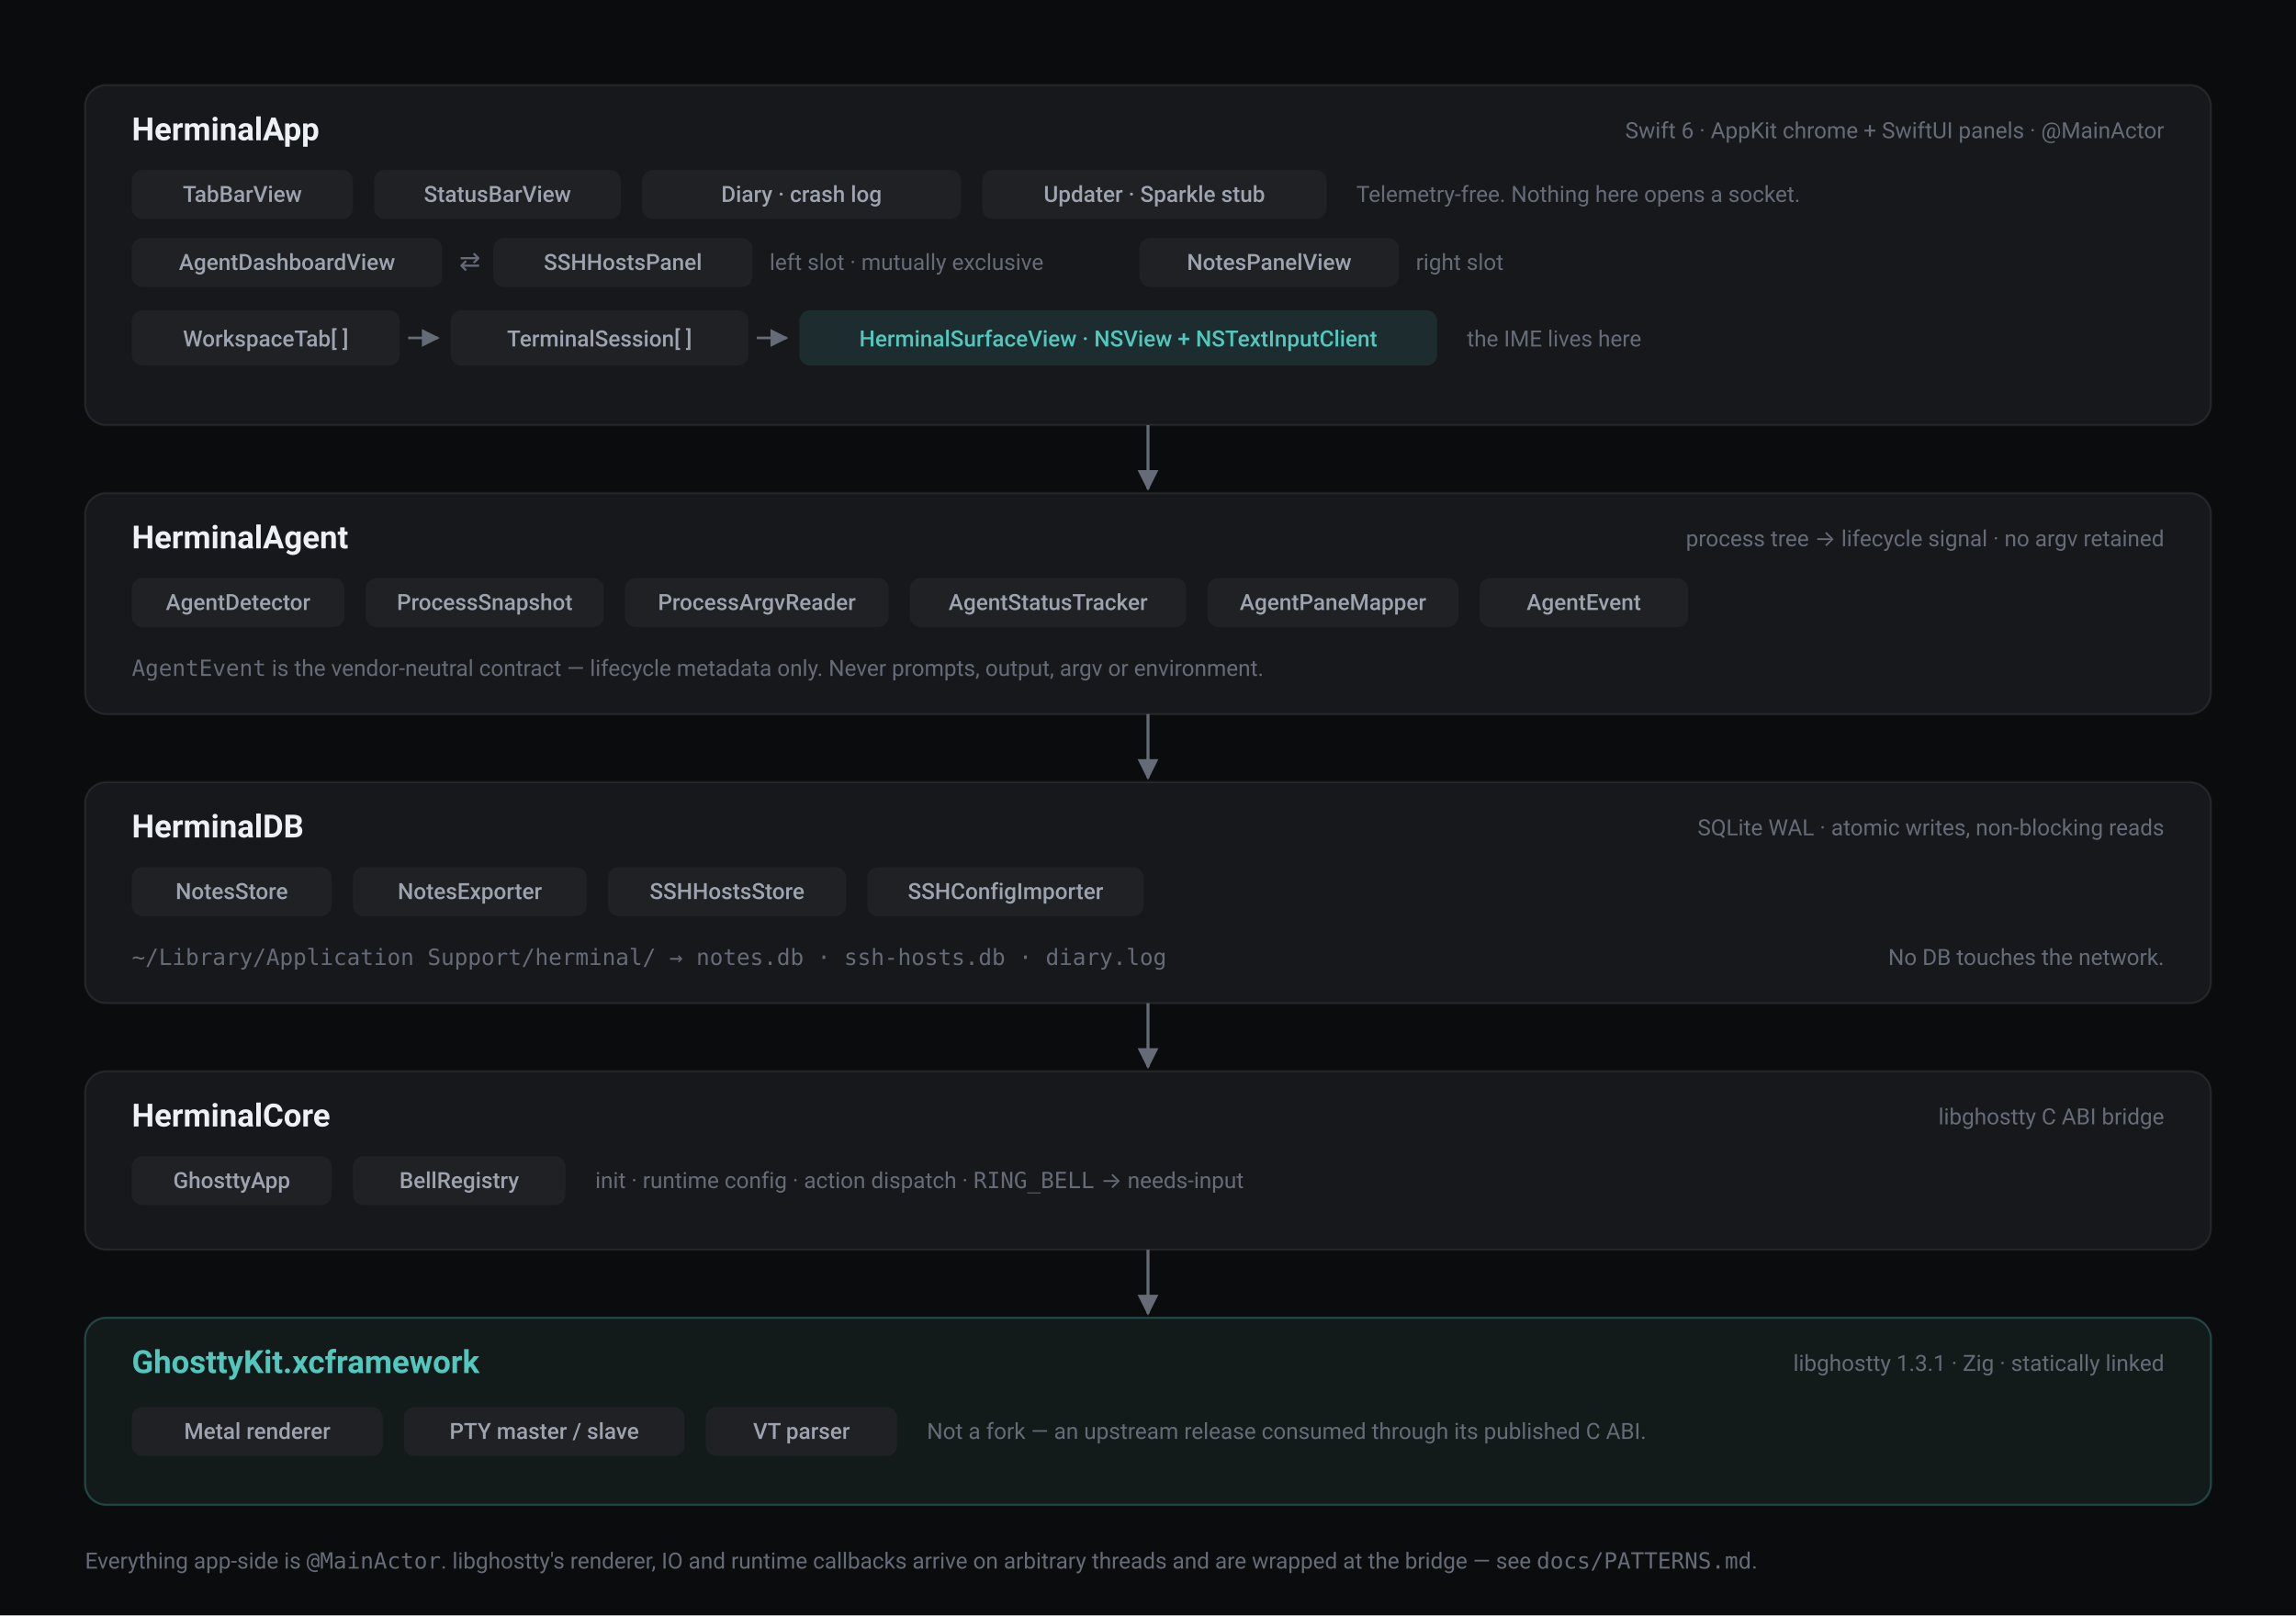
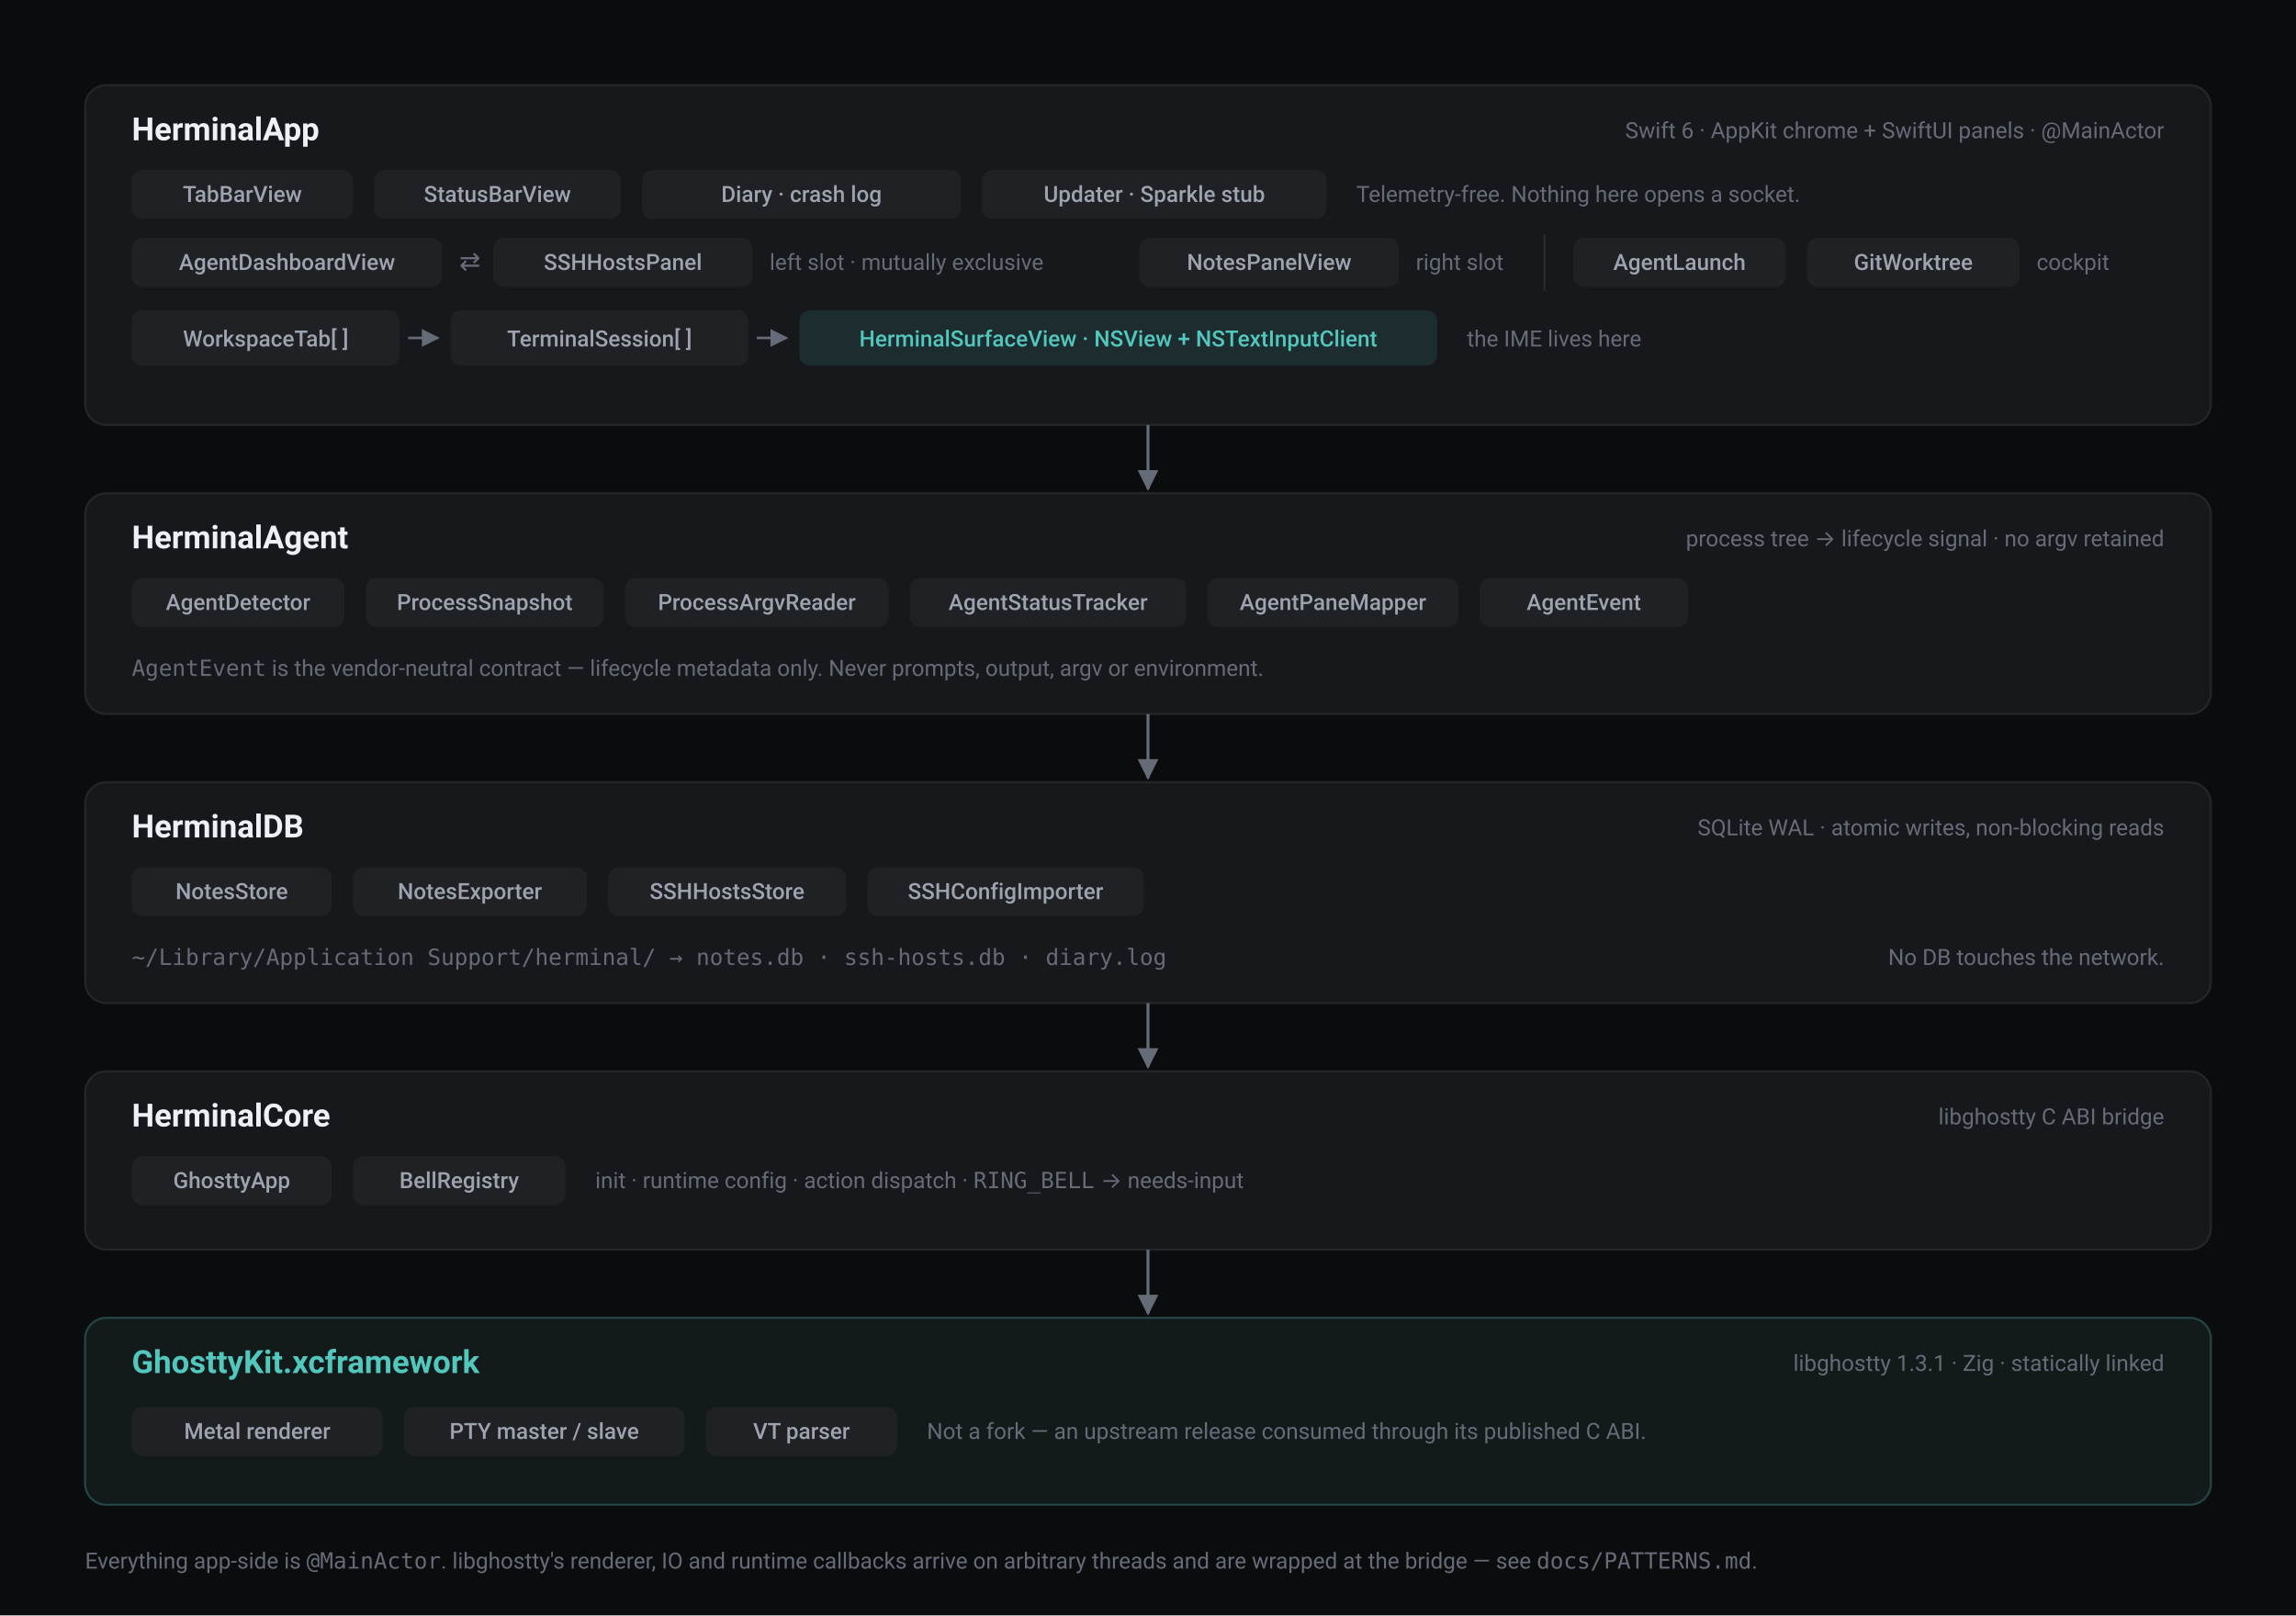
<svg xmlns="http://www.w3.org/2000/svg" viewBox="0 0 1080 760" width="1080" height="760" role="img" aria-label="herminal module stack: HerminalApp, HerminalAgent, HerminalDB, HerminalCore, GhosttyKit.xcframework">
  <style>
    .ui   { font-family: -apple-system, BlinkMacSystemFont, "SF Pro Text", "Segoe UI", Roboto, system-ui, sans-serif; }
    .mono { font-family: ui-monospace, "SF Mono", SFMono-Regular, Menlo, Consolas, monospace; }
    .t1 { fill: #EDF0F5; }
    .t2 { fill: #9EA3B0; }
    .t3 { fill: #666B78; }
    .ac { fill: #52C7BD; }
    .layer  { fill: #17181B; stroke: #FFFFFF; stroke-opacity: 0.08; }
    .vendor { fill: #131A1A; stroke: #52C7BD; stroke-opacity: 0.28; }
    .chip   { fill: #1F2124; }
    .chip-ac{ fill: #52C7BD; fill-opacity: 0.12; }
    .name  { font-size: 15px; font-weight: 700; }
    .badge { font-size: 10.5px; }
    .cn    { font-size: 10.5px; font-weight: 500; }
    .note  { font-size: 10.5px; }
  </style>
  <defs>
    <marker id="arw" viewBox="0 0 10 10" refX="9" refY="5" markerWidth="7" markerHeight="7" orient="auto-start-reverse">
      <path d="M0 0 L10 5 L0 10 z" fill="#666B78" />
    </marker>
  </defs>
  <rect width="1080" height="760" fill="#0B0C0E" />
  <rect x="40" y="40" width="1000" height="160" rx="10" class="layer" />
  <text x="62" y="66" class="ui t1 name">HerminalApp</text>
  <text x="1018" y="65" text-anchor="end" class="ui t3 badge">Swift 6 · AppKit chrome + SwiftUI panels · @MainActor</text>
  <rect x="62" y="80" width="104" height="23" rx="5" class="chip" />
  <text x="114" y="95" text-anchor="middle" class="ui t2 cn">TabBarView</text>
  <rect x="176" y="80" width="116" height="23" rx="5" class="chip" />
  <text x="234" y="95" text-anchor="middle" class="ui t2 cn">StatusBarView</text>
  <rect x="302" y="80" width="150" height="23" rx="5" class="chip" />
  <text x="377" y="95" text-anchor="middle" class="ui t2 cn">Diary · crash log</text>
  <rect x="462" y="80" width="162" height="23" rx="5" class="chip" />
  <text x="543" y="95" text-anchor="middle" class="ui t2 cn">Updater · Sparkle stub</text>
  <text x="638" y="95" class="ui t3 note">Telemetry-free. Nothing here opens a socket.</text>
  <rect x="62" y="112" width="146" height="23" rx="5" class="chip" />
  <text x="135" y="127" text-anchor="middle" class="ui t2 cn">AgentDashboardView</text>
  <text x="216" y="127" class="ui t3" font-size="12">⇄</text>
  <rect x="232" y="112" width="122" height="23" rx="5" class="chip" />
  <text x="293" y="127" text-anchor="middle" class="ui t2 cn">SSHHostsPanel</text>
  <text x="362" y="127" class="ui t3 note">left slot · mutually exclusive</text>
  <rect x="536" y="112" width="122" height="23" rx="5" class="chip" />
  <text x="597" y="127" text-anchor="middle" class="ui t2 cn">NotesPanelView</text>
  <text x="666" y="127" class="ui t3 note">right slot</text>
+   <rect x="726" y="110" width="1" height="27" fill="#FFFFFF" fill-opacity="0.08" />
+   <rect x="740" y="112" width="100" height="23" rx="5" class="chip" />
+   <text x="790" y="127" text-anchor="middle" class="ui t2 cn">AgentLaunch</text>
+   <rect x="850" y="112" width="100" height="23" rx="5" class="chip" />
+   <text x="900" y="127" text-anchor="middle" class="ui t2 cn">GitWorktree</text>
+   <text x="958" y="127" class="ui t3 note">cockpit</text>
  <rect x="62" y="146" width="126" height="26" rx="5" class="chip" />
  <text x="125" y="163" text-anchor="middle" class="ui t2 cn">WorkspaceTab[ ]</text>
  <line x1="192" y1="159" x2="206" y2="159" stroke="#666B78" stroke-width="1.2" marker-end="url(#arw)" />
  <rect x="212" y="146" width="140" height="26" rx="5" class="chip" />
  <text x="282" y="163" text-anchor="middle" class="ui t2 cn">TerminalSession[ ]</text>
  <line x1="356" y1="159" x2="370" y2="159" stroke="#666B78" stroke-width="1.2" marker-end="url(#arw)" />
  <rect x="376" y="146" width="300" height="26" rx="5" class="chip-ac" />
  <text x="526" y="163" text-anchor="middle" class="ui ac cn">HerminalSurfaceView · NSView + NSTextInputClient</text>
  <text x="690" y="163" class="ui t3 note">the IME lives here</text>
  <line x1="540" y1="200" x2="540" y2="230" stroke="#666B78" stroke-width="1.4" marker-end="url(#arw)" />
  <rect x="40" y="232" width="1000" height="104" rx="10" class="layer" />
  <text x="62" y="258" class="ui t1 name">HerminalAgent</text>
  <text x="1018" y="257" text-anchor="end" class="ui t3 badge">process tree → lifecycle signal · no argv retained</text>
  <rect x="62" y="272" width="100" height="23" rx="5" class="chip" />
  <text x="112" y="287" text-anchor="middle" class="ui t2 cn">AgentDetector</text>
  <rect x="172" y="272" width="112" height="23" rx="5" class="chip" />
  <text x="228" y="287" text-anchor="middle" class="ui t2 cn">ProcessSnapshot</text>
  <rect x="294" y="272" width="124" height="23" rx="5" class="chip" />
  <text x="356" y="287" text-anchor="middle" class="ui t2 cn">ProcessArgvReader</text>
  <rect x="428" y="272" width="130" height="23" rx="5" class="chip" />
  <text x="493" y="287" text-anchor="middle" class="ui t2 cn">AgentStatusTracker</text>
  <rect x="568" y="272" width="118" height="23" rx="5" class="chip" />
  <text x="627" y="287" text-anchor="middle" class="ui t2 cn">AgentPaneMapper</text>
  <rect x="696" y="272" width="98" height="23" rx="5" class="chip" />
  <text x="745" y="287" text-anchor="middle" class="ui t2 cn">AgentEvent</text>
  <text x="62" y="318" class="ui t3 note">
    <tspan class="mono">AgentEvent</tspan> is the vendor-neutral contract — lifecycle metadata only. Never prompts, output, argv or environment.</text>
  <line x1="540" y1="336" x2="540" y2="366" stroke="#666B78" stroke-width="1.4" marker-end="url(#arw)" />
  <rect x="40" y="368" width="1000" height="104" rx="10" class="layer" />
  <text x="62" y="394" class="ui t1 name">HerminalDB</text>
  <text x="1018" y="393" text-anchor="end" class="ui t3 badge">SQLite WAL · atomic writes, non-blocking reads</text>
  <rect x="62" y="408" width="94" height="23" rx="5" class="chip" />
  <text x="109" y="423" text-anchor="middle" class="ui t2 cn">NotesStore</text>
  <rect x="166" y="408" width="110" height="23" rx="5" class="chip" />
  <text x="221" y="423" text-anchor="middle" class="ui t2 cn">NotesExporter</text>
  <rect x="286" y="408" width="112" height="23" rx="5" class="chip" />
  <text x="342" y="423" text-anchor="middle" class="ui t2 cn">SSHHostsStore</text>
  <rect x="408" y="408" width="130" height="23" rx="5" class="chip" />
  <text x="473" y="423" text-anchor="middle" class="ui t2 cn">SSHConfigImporter</text>
  <text x="62" y="454" class="mono t3 note">~/Library/Application Support/herminal/ → notes.db · ssh-hosts.db · diary.log</text>
  <text x="1018" y="454" text-anchor="end" class="ui t3 note">No DB touches the network.</text>
  <line x1="540" y1="472" x2="540" y2="502" stroke="#666B78" stroke-width="1.4" marker-end="url(#arw)" />
  <rect x="40" y="504" width="1000" height="84" rx="10" class="layer" />
  <text x="62" y="530" class="ui t1 name">HerminalCore</text>
  <text x="1018" y="529" text-anchor="end" class="ui t3 badge">libghostty C ABI bridge</text>
  <rect x="62" y="544" width="94" height="23" rx="5" class="chip" />
  <text x="109" y="559" text-anchor="middle" class="ui t2 cn">GhosttyApp</text>
  <rect x="166" y="544" width="100" height="23" rx="5" class="chip" />
  <text x="216" y="559" text-anchor="middle" class="ui t2 cn">BellRegistry</text>
  <text x="280" y="559" class="ui t3 note">init · runtime config · action dispatch · <tspan class="mono">RING_BELL</tspan> → needs-input</text>
  <line x1="540" y1="588" x2="540" y2="618" stroke="#666B78" stroke-width="1.4" marker-end="url(#arw)" />
  <rect x="40" y="620" width="1000" height="88" rx="10" class="vendor" />
  <text x="62" y="646" class="ui ac name">GhosttyKit.xcframework</text>
  <text x="1018" y="645" text-anchor="end" class="ui t3 badge">libghostty 1.3.1 · Zig · statically linked</text>
  <rect x="62" y="662" width="118" height="23" rx="5" class="chip" />
  <text x="121" y="677" text-anchor="middle" class="ui t2 cn">Metal renderer</text>
  <rect x="190" y="662" width="132" height="23" rx="5" class="chip" />
  <text x="256" y="677" text-anchor="middle" class="ui t2 cn">PTY master / slave</text>
  <rect x="332" y="662" width="90" height="23" rx="5" class="chip" />
  <text x="377" y="677" text-anchor="middle" class="ui t2 cn">VT parser</text>
  <text x="436" y="677" class="ui t3 note">Not a fork — an upstream release consumed through its published C ABI.</text>
  <text x="40" y="738" class="ui t3 note">Everything app-side is <tspan class="mono">@MainActor</tspan>. libghostty's renderer, IO and runtime callbacks arrive on arbitrary threads and are wrapped at the bridge — see <tspan class="mono">docs/PATTERNS.md</tspan>.</text>
</svg>
